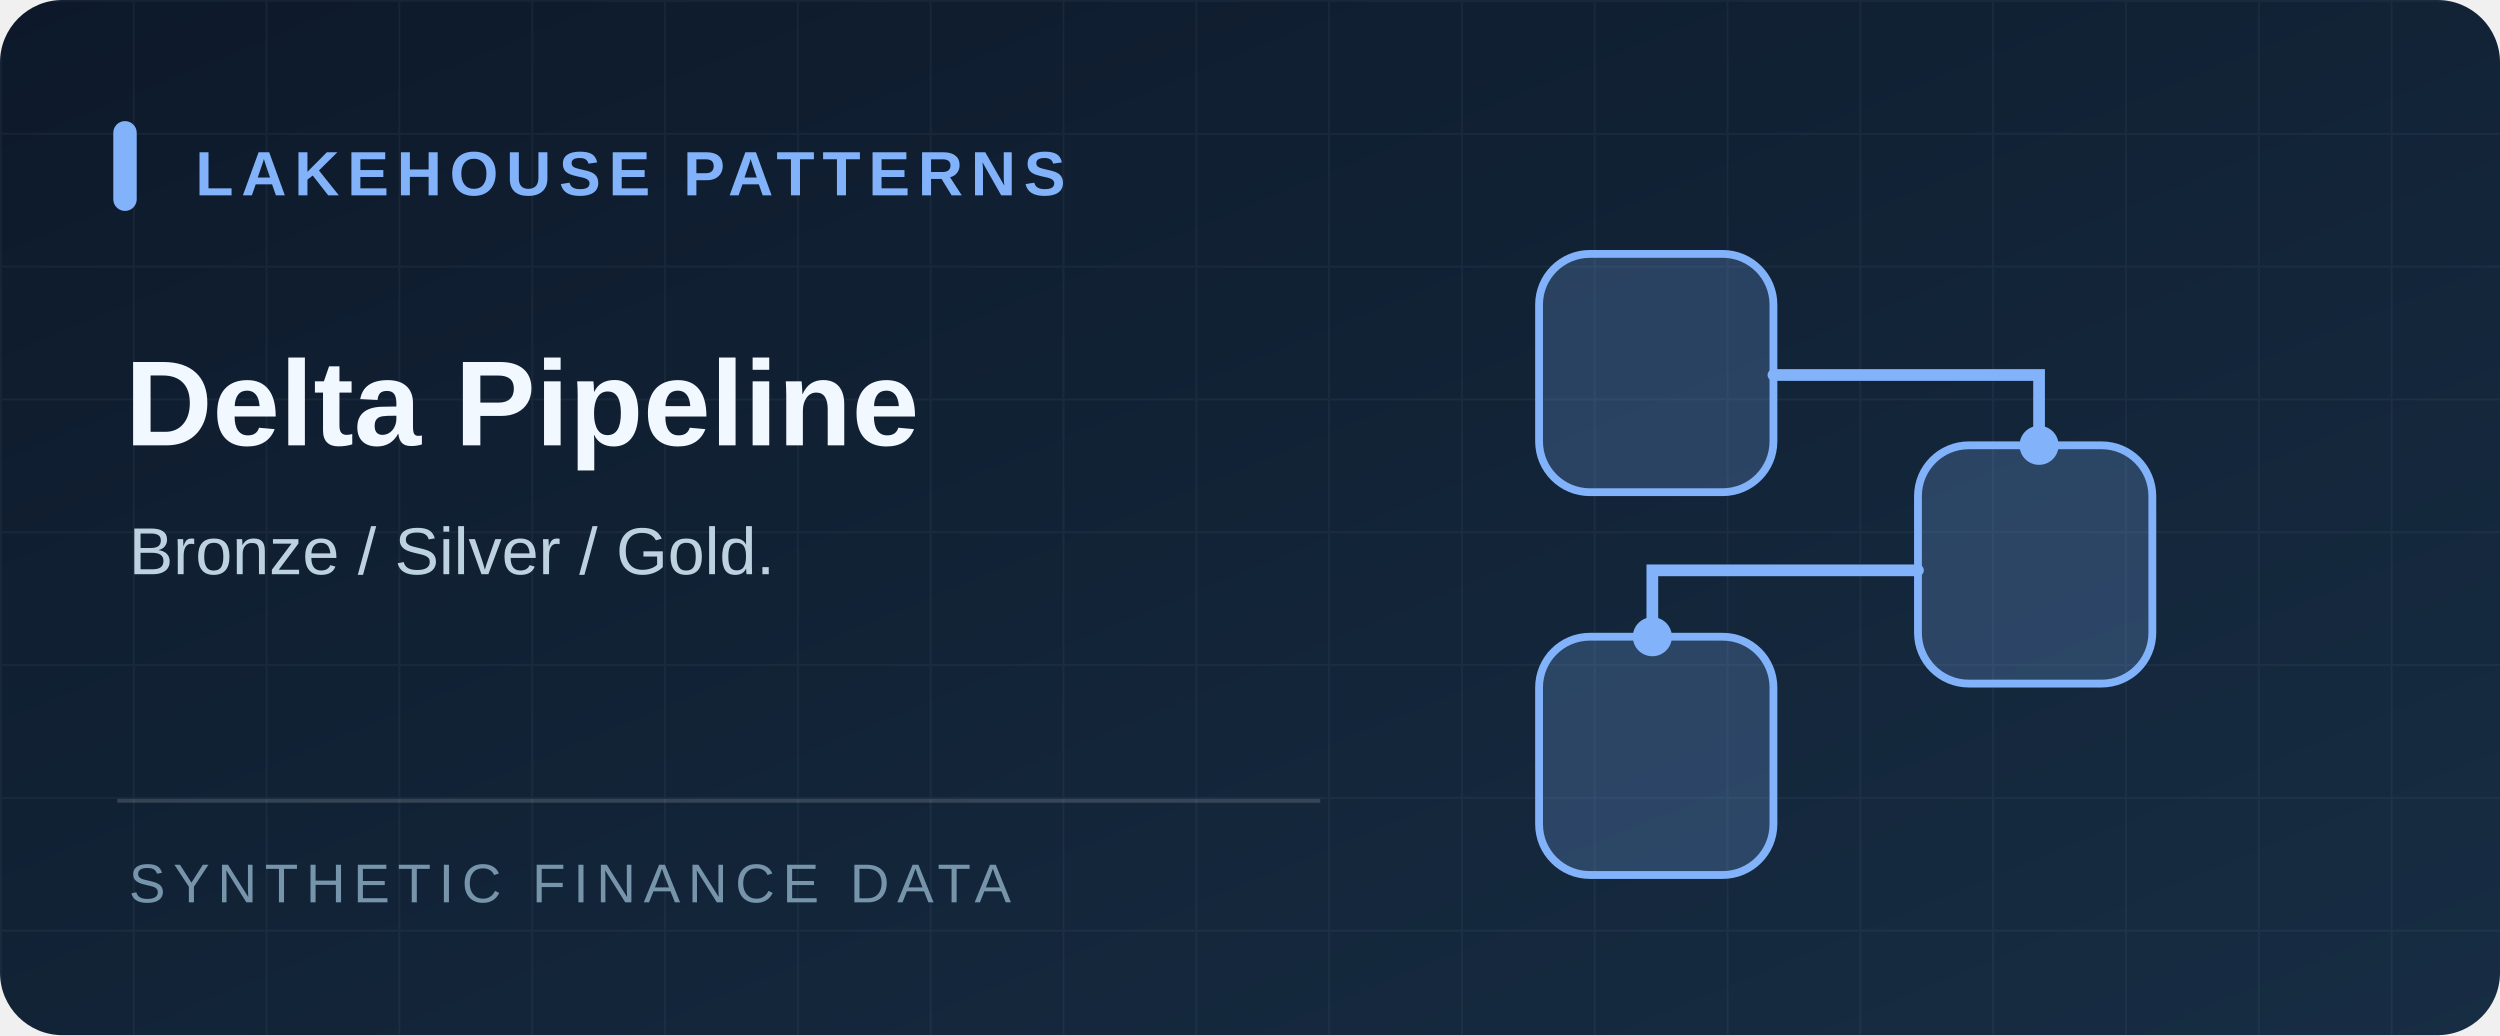
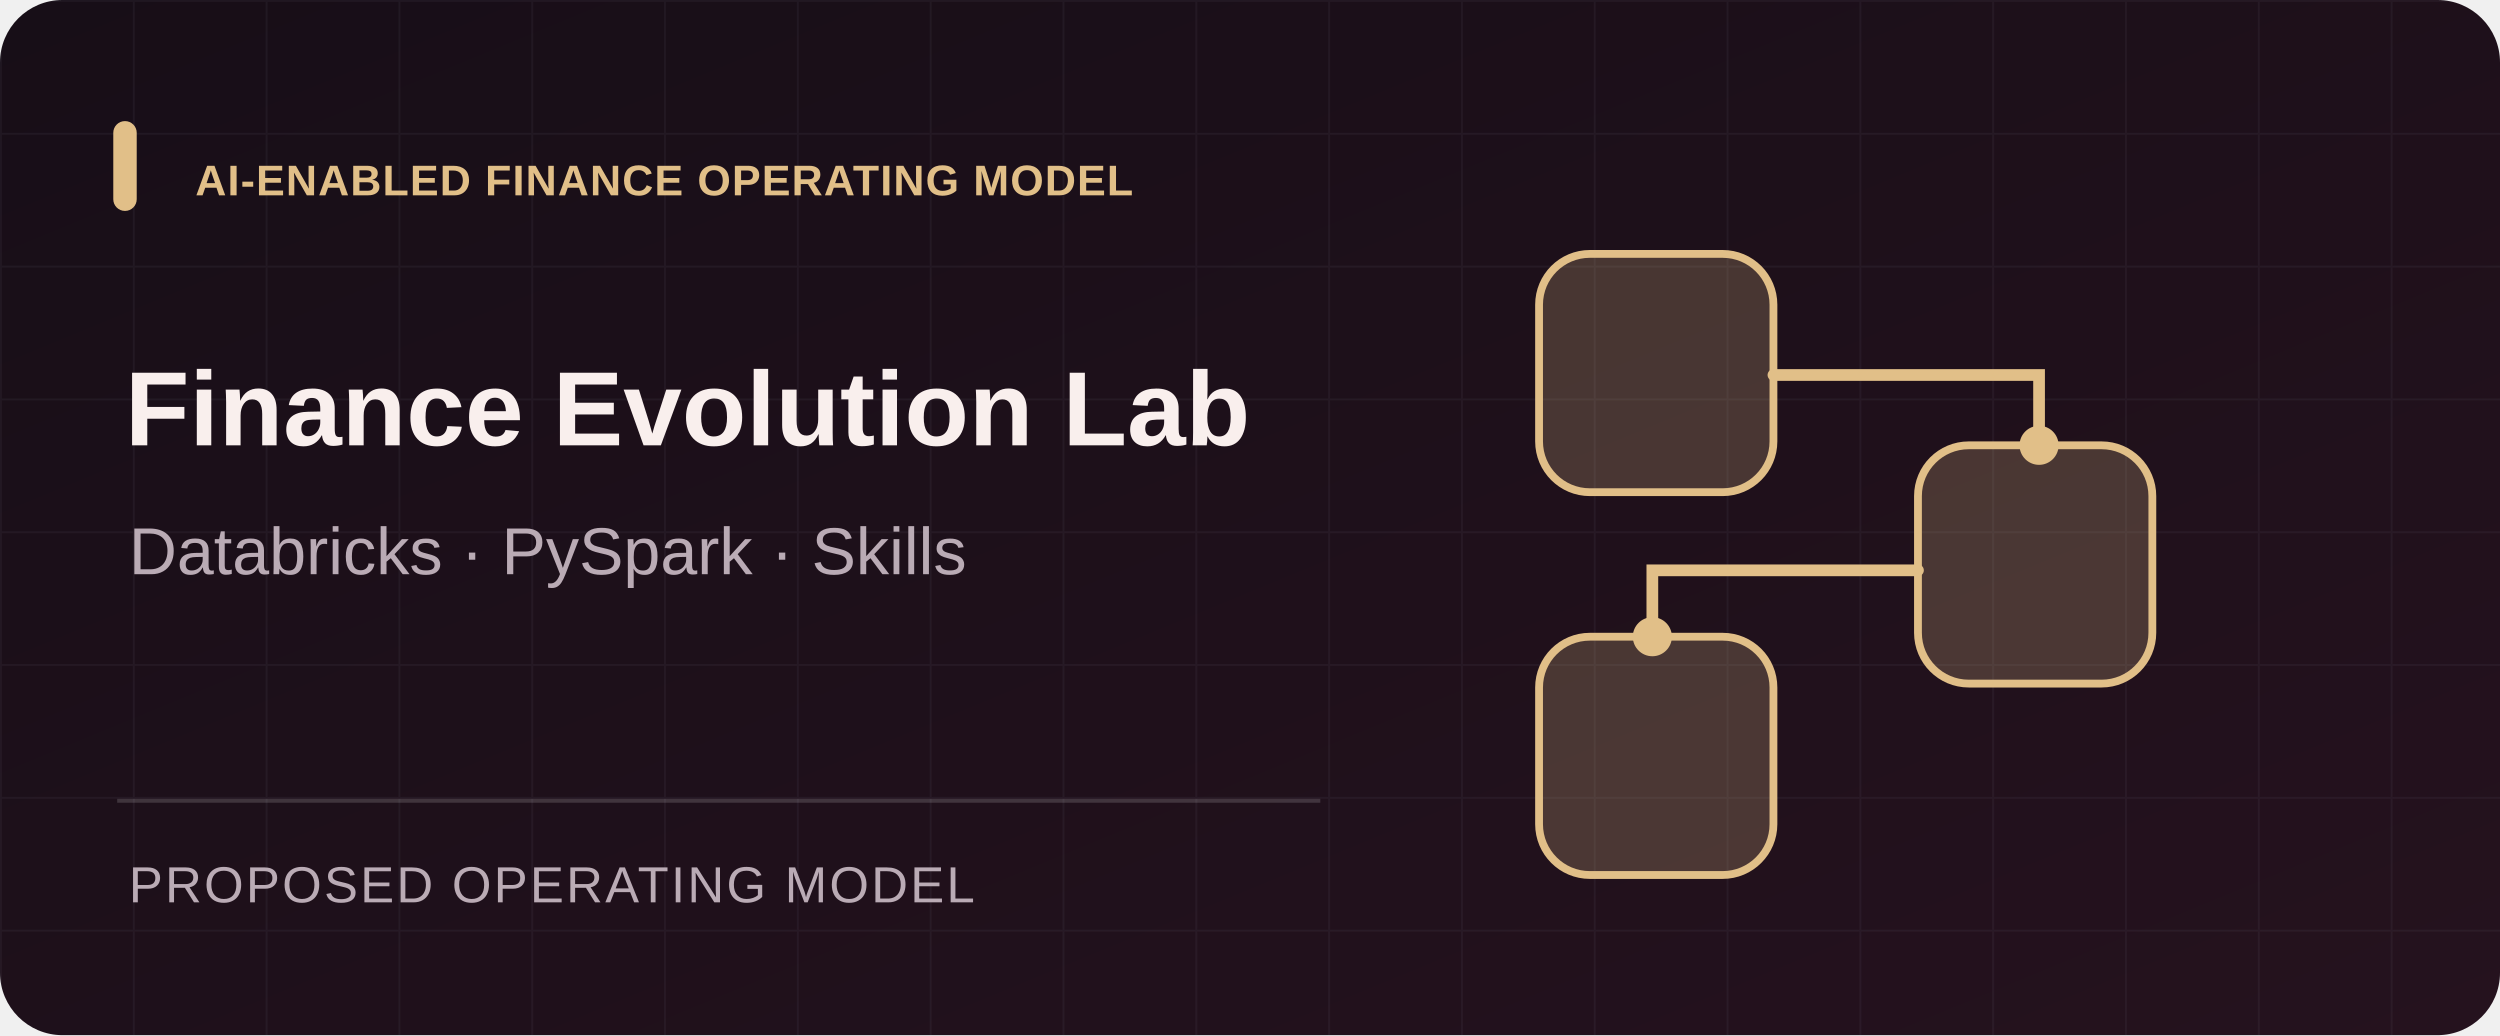
- <svg xmlns="http://www.w3.org/2000/svg" width="640" height="265" viewBox="0 0 640 265" role="img" aria-label="Delta Pipeline">
+ <svg xmlns="http://www.w3.org/2000/svg" width="640" height="265" viewBox="0 0 640 265" role="img" aria-label="Finance Evolution Lab">
  <defs>
    <linearGradient id="b" x1="0" y1="0" x2="1" y2="1">
-       <stop stop-color="#0D192A" />
-       <stop offset="1" stop-color="#172D43" />
+       <stop stop-color="#170e17" />
+       <stop offset="1" stop-color="#25121e" />
    </linearGradient>
    <pattern id="g" width="34" height="34" patternUnits="userSpaceOnUse">
      <path d="M34 0H0V34" fill="none" stroke="#B5CFE2" stroke-opacity=".05" />
    </pattern>
  </defs>
  <rect width="640" height="265" rx="16" fill="url(#b)" />
  <rect width="640" height="265" rx="16" fill="url(#g)" />
-   <rect x="29" y="31" width="6" height="23" rx="3" fill="#82B3FA" />
-   <text x="50" y="50" fill="#82B3FA" font-family="Segoe UI,Arial,sans-serif" font-size="16" font-weight="700" letter-spacing="2">LAKEHOUSE PATTERNS</text>
-   <text x="32" y="114" fill="#F2F8FF" font-family="Segoe UI,Arial,sans-serif" font-size="31" font-weight="750">Delta Pipeline</text>
-   <text x="33" y="147" fill="#BDD2E0" font-family="Segoe UI,Arial,sans-serif" font-size="17">Bronze / Silver / Gold.</text>
+   <rect x="29" y="31" width="6" height="23" rx="3" fill="#e1bf88" />
+   <text x="50" y="50" fill="#e1bf88" font-family="Segoe UI,Arial,sans-serif" font-size="11" font-weight="700" letter-spacing=".3">AI-ENABLED FINANCE OPERATING MODEL</text>
+   <text x="32" y="114" fill="#f9efed" font-family="Segoe UI,Arial,sans-serif" font-size="27" font-weight="750">Finance Evolution Lab</text>
+   <text x="33" y="147" fill="#baabb5" font-family="Segoe UI,Arial,sans-serif" font-size="17">Databricks · PySpark · Skills</text>
  <path d="M30 205H338" stroke="#FFFFFF" stroke-opacity=".15" />
-   <text x="33" y="231" fill="#7694AA" font-family="Segoe UI,Arial,sans-serif" font-size="14" letter-spacing="2">SYNTHETIC FINANCE DATA</text>
-   <rect x="394" y="65" width="60" height="61" rx="13" fill="#82B3FA" fill-opacity=".22" stroke="#82B3FA" stroke-width="2" />
-   <rect x="491" y="114" width="60" height="61" rx="13" fill="#82B3FA" fill-opacity=".22" stroke="#82B3FA" stroke-width="2" />
-   <rect x="394" y="163" width="60" height="61" rx="13" fill="#82B3FA" fill-opacity=".22" stroke="#82B3FA" stroke-width="2" />
-   <path d="M454 96H522V114M491 146H423V163" fill="none" stroke="#82B3FA" stroke-width="3" stroke-linecap="round" />
-   <circle cx="522" cy="114" r="5" fill="#82B3FA" />
-   <circle cx="423" cy="163" r="5" fill="#82B3FA" />
+   <text x="33" y="231" fill="#baabb5" font-family="Segoe UI,Arial,sans-serif" font-size="13" letter-spacing=".6">PROPOSED OPERATING MODEL</text>
+   <rect x="394" y="65" width="60" height="61" rx="13" fill="#e1bf88" fill-opacity=".22" stroke="#e1bf88" stroke-width="2" />
+   <rect x="491" y="114" width="60" height="61" rx="13" fill="#e1bf88" fill-opacity=".22" stroke="#e1bf88" stroke-width="2" />
+   <rect x="394" y="163" width="60" height="61" rx="13" fill="#e1bf88" fill-opacity=".22" stroke="#e1bf88" stroke-width="2" />
+   <path d="M454 96H522V114M491 146H423V163" fill="none" stroke="#e1bf88" stroke-width="3" stroke-linecap="round" />
+   <circle cx="522" cy="114" r="5" fill="#e1bf88" />
+   <circle cx="423" cy="163" r="5" fill="#e1bf88" />
</svg>
